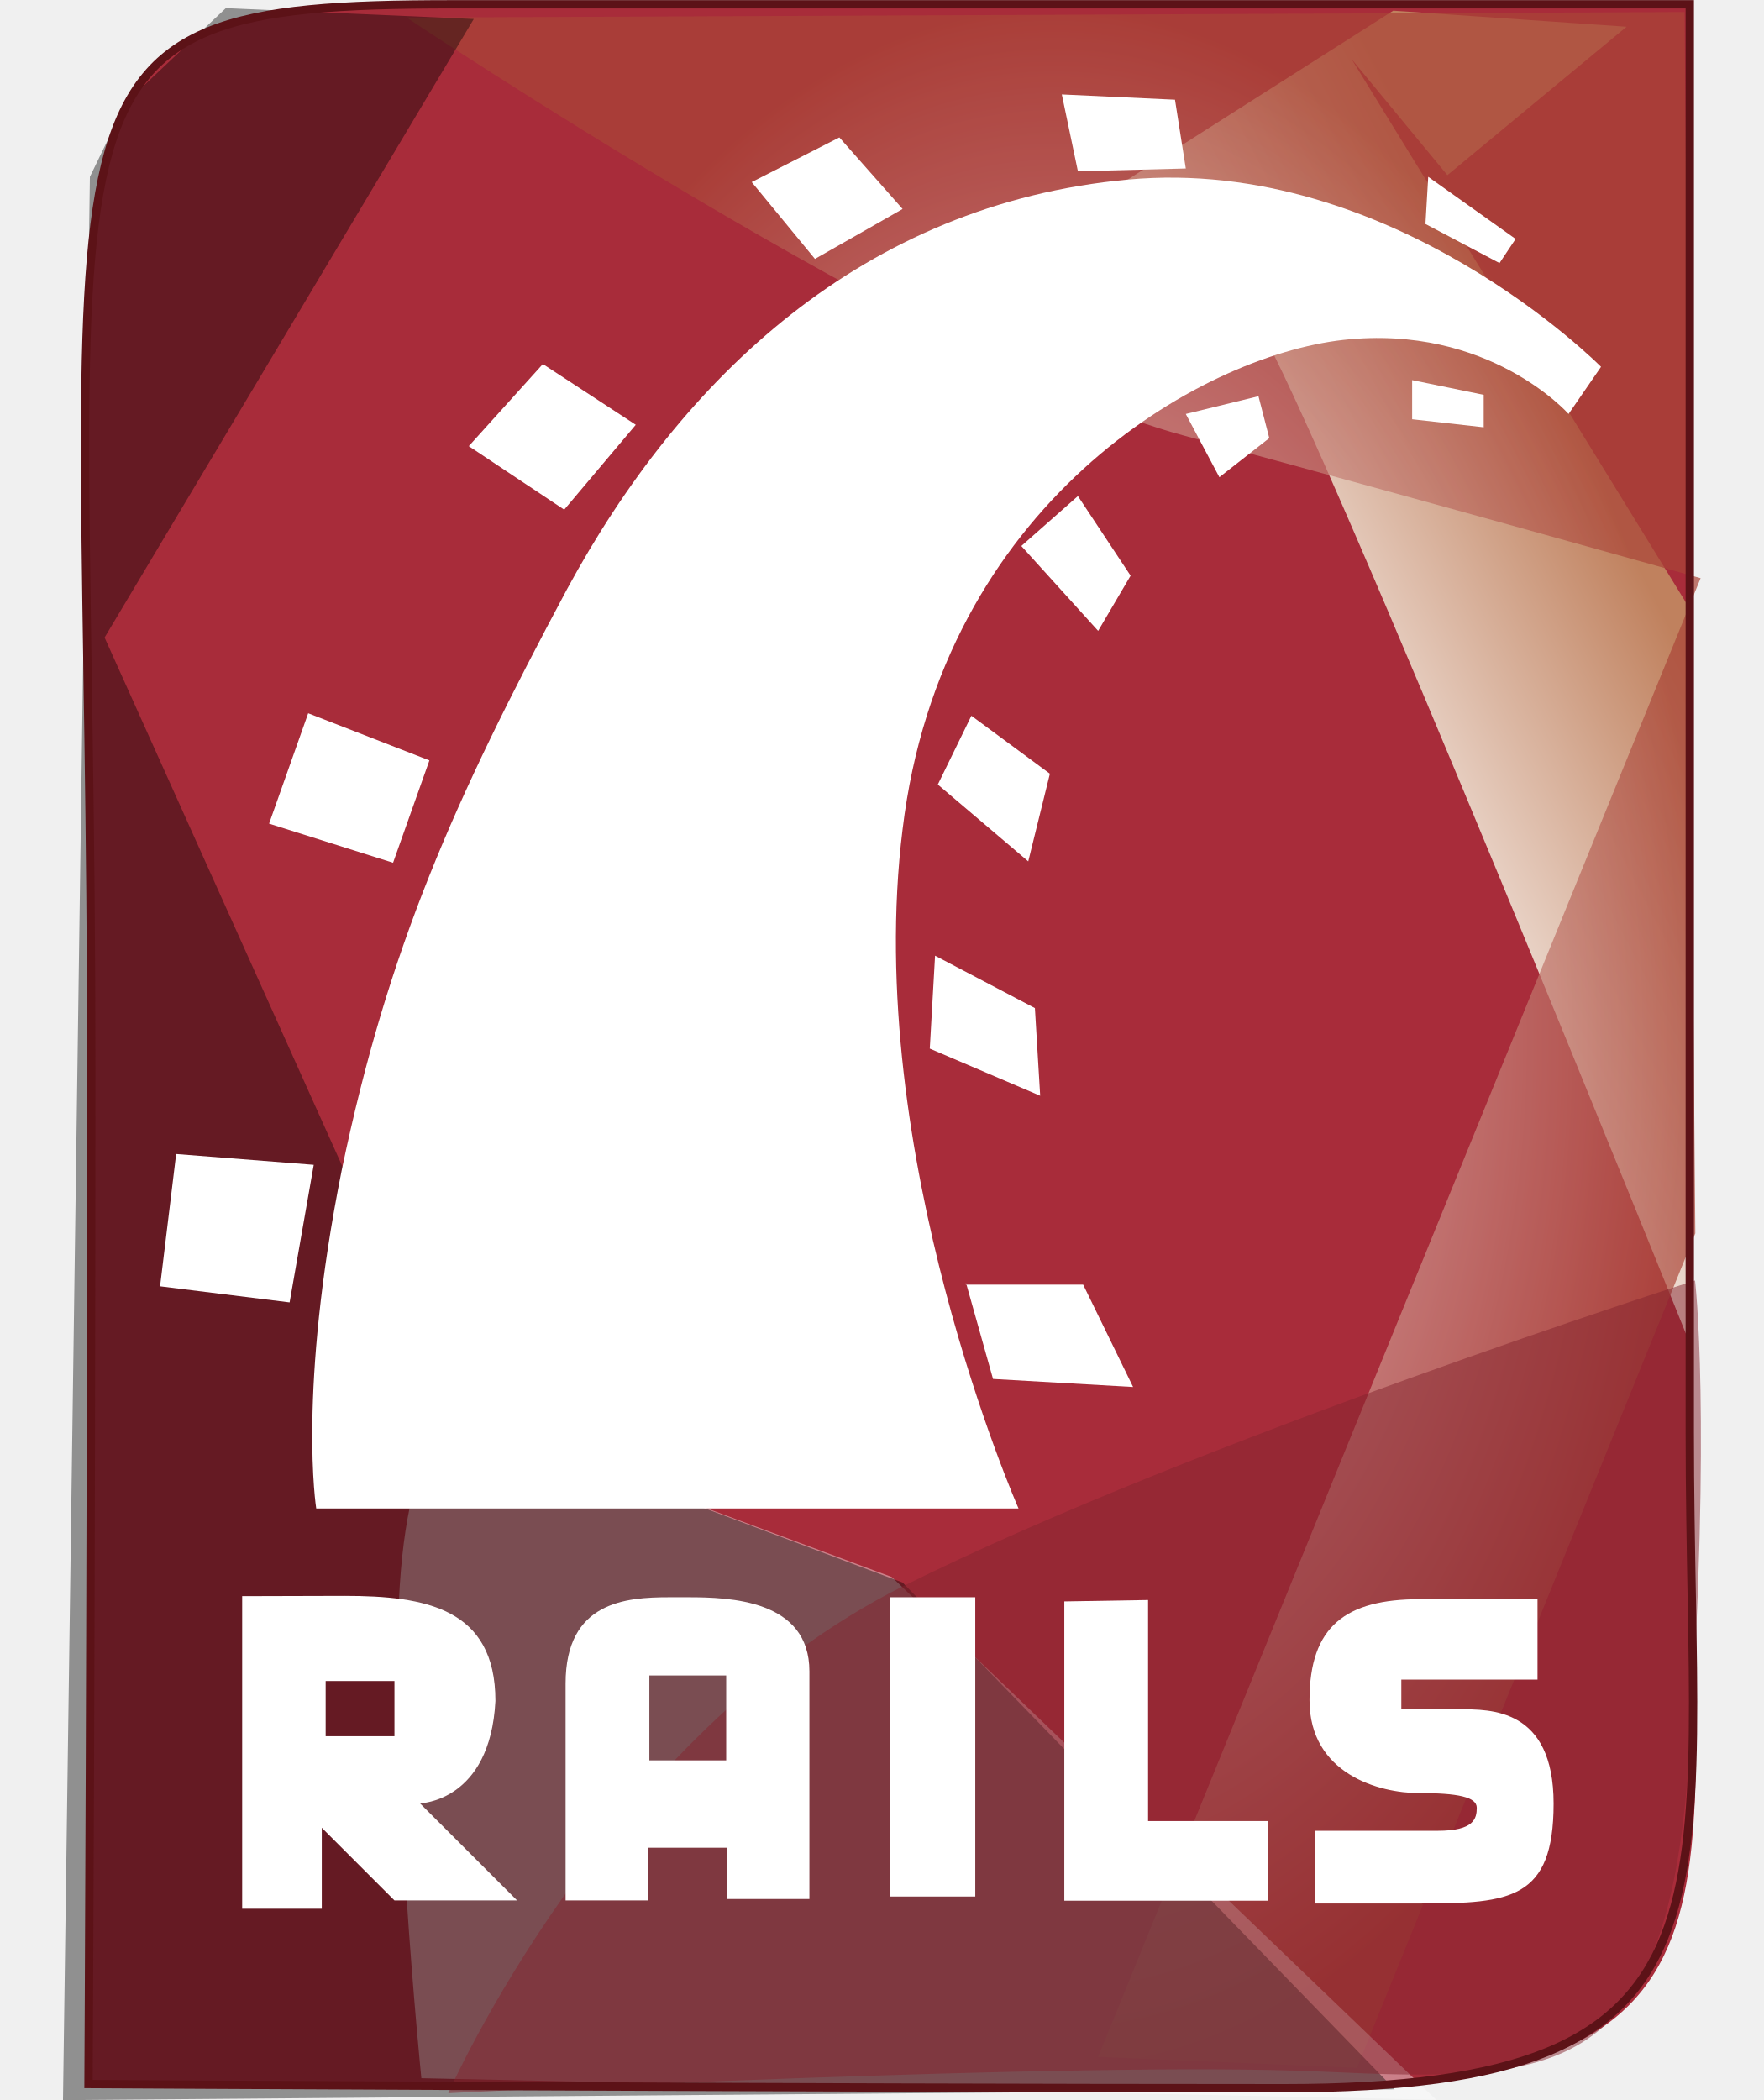
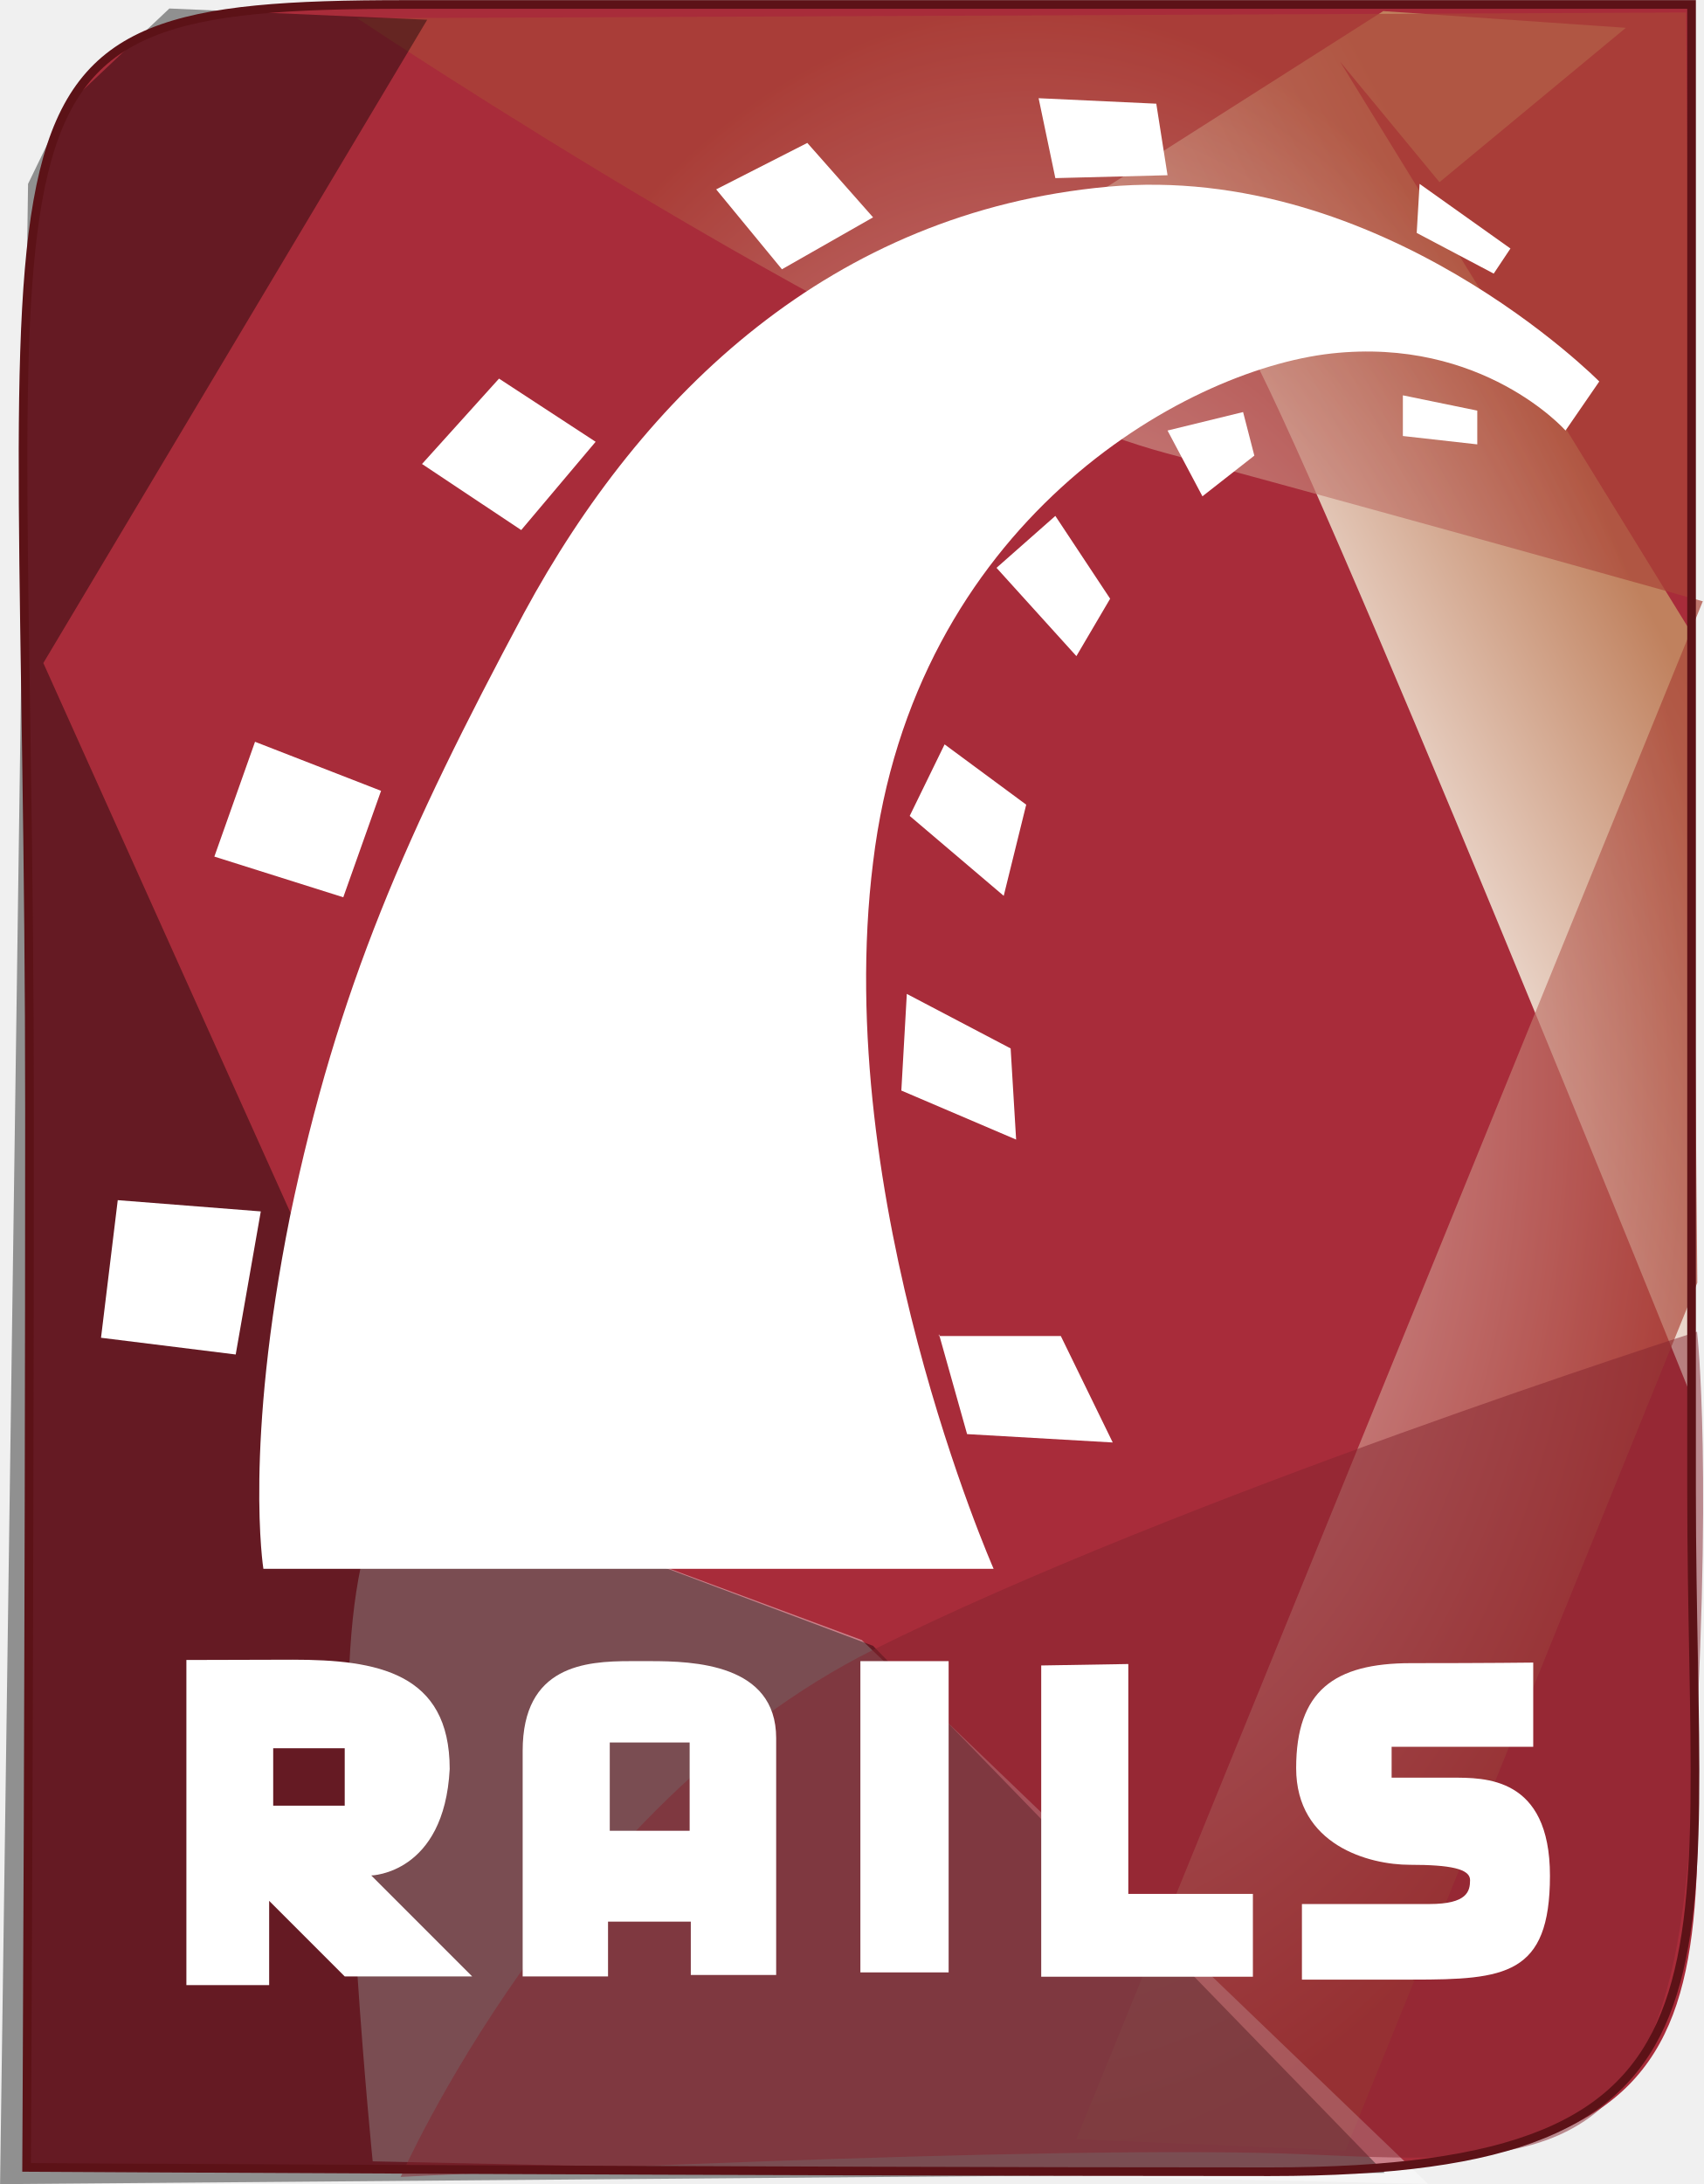
- <svg xmlns="http://www.w3.org/2000/svg" version="1.1" class="i" id="ruby_on_rails" width="63" height="75" x="0" y="0" viewBox="0 0 590.6 757.1" xml:space="preserve">
+ <svg xmlns="http://www.w3.org/2000/svg" version="1.1" class="i" id="ruby_on_rails" x="0" y="0" viewBox="0 0 590.6 757.1" xml:space="preserve">
  <style>
.s0{
	stop-color:#FFFFFF;
}

</style>
  <g id="layer1" transform="translate(-273.2731,-435.9545)">
    <path id="path3907" fill="#A82C3A" d="M282.5 1187.3c0 0 1-181.3 1-365.9 0-357.2-30.1-383.9 130.2-383.9s446.1 0 446.1 0 0 345.5 0 515.1 31.6 236.2-146.3 236.2S282.5 1187.3 282.5 1187.3L282.5 1187.3z" />
  </g>
  <g id="layer4" transform="translate(-273.2731,-435.9545)">
    <linearGradient id="path3947_1_" gradientUnits="userSpaceOnUse" x1="724.9" y1="725.8" x2="753.4" y2="710.9" gradientTransform="matrix(4.8594 0 0 4.8594 -2810.83 -2797.489)">
      <stop offset="0" stop-color="#FFFFFF" />
      <stop offset="1" stop-color="#C0815E" />
    </linearGradient>
    <path id="path3947" fill="url(#path3947_1_)" d="M650.4 505c0 0 28.7 5.8 53.5 47.6s156 367.9 156 367.9V655.6l-122-198.3 34.5 41.8 64.6-53.5 -84.1-5.8L650.4 505z" />
  </g>
  <g id="layer3" transform="translate(-273.2731,-435.9545)">
    <radialGradient id="path3934_1_" cx="708.2" cy="642.8" r="48.5" gradientTransform="matrix(4.8594 0 0 7.6862 -2810.83 -4129.4)" gradientUnits="userSpaceOnUse">
      <stop offset="0" stop-color="#FFFFFF" />
      <stop offset="1" stop-color="#AA4537" />
    </radialGradient>
    <path id="path3934" opacity="0.7" fill="url(#path3934_1_)" d="M397.2 442.3c0 0 188.5 125.9 279.9 150.6s186.6 51.5 186.6 51.5l-217.2 533.1 93.3 3.9 122-300.8 -3.9-440.3L397.2 442.3z" />
    <path id="path3960" fill="#FFFFFF" fill-opacity="0.4" d="M572.1 1004.5l196.3 188.5 -365.9-7.8c0 0-11.7-116.1-7.8-177.4 3.9-60.7 22.8-60.7 22.8-60.7L572.1 1004.5z" />
  </g>
  <g id="layer5" transform="translate(-273.2731,-435.9545)">
    <path id="path3958" fill="#010202" fill-opacity="0.4" d="M753.4 1189.2L576 1006.5l-161.8-60.7L288.3 665.8l133.1-223 -89.4-3.9 -36 34L283 499.7l-9.7 693.4L753.4 1189.2z" />
    <path id="path3962" opacity="0.5" fill="#84232E" d="M861.7 897.6c0 0-179.3 57.3-285.7 110.3 -106.9 53.5-163.8 182.7-163.8 182.7s228.4-11.7 314.4-7.8c86 3.9 125.9 3.9 133.1-116.1C867.6 947.2 861.7 897.6 861.7 897.6L861.7 897.6z" />
  </g>
  <g id="layer7" transform="translate(-273.2731,-435.9545)">
    <path id="path3993" fill="#FFFFFF" d="M337.9 1011.4v112.7h28.7v-29.2l26.2 26.2H437l-35-35c0 0 25.3-0.5 27.2-36.9 0-33.5-25.3-37.9-54.4-37.9L337.9 1011.4 337.9 1011.4zM368 1042h24.8v19.9H368V1042z" />
    <path id="path3997" fill="#FFFFFF" d="M491.9 1011.8c-15.6 0-37.4 1.5-37.4 31.1v78.2h29.6v-19h28.7v18.5h29.6v-82.1c0-25.8-28.7-26.7-43.7-26.7C496.3 1011.8 494.4 1011.8 491.9 1011.8zM484.7 1040h27.7v30.6h-27.7V1040z" />
    <rect id="rect4001" x="571.6" y="1011.8" fill="#FFFFFF" width="30.6" height="107.9" />
    <path id="path4003" fill="#FFFFFF" d="M634.3 1013.3v107.9h73.4v-28.7h-43.2v-79.7L634.3 1013.3z" />
    <path id="path4005" fill="#FFFFFF" d="M804.9 1012.3v29.2h-49.1v10.7c0 0 10.2 0 20.9 0 11.2 0 34-0.5 34 34s-15.6 36-47.6 36 -38.4 0-38.4 0v-26.2c0 0 31.1 0 44.2 0s14.1-4.4 14.1-8.3 -6.8-5.3-20.9-5.3 -39.4-6.8-39.4-33.5c0-26.7 13.1-36.4 39.8-36.4S804.9 1012.3 804.9 1012.3L804.9 1012.3z" />
  </g>
  <g id="layer6" transform="translate(-273.2731,-435.9545)">
    <path id="path3966" fill="#FFFFFF" d="M364.6 979.8h253.2c0 0-56.4-127.8-41.8-244.9 14.1-117.1 106.9-170.6 158.9-176.4 52.5-5.8 81.2 26.7 81.2 26.7l11.7-17c0 0-75.3-76.3-170.6-67.5S496.3 572.1 455 648.4c-40.8 76.3-64.6 129.7-81.2 209.4C357.8 937.5 364.6 979.8 364.6 979.8z" />
    <path id="path3968" fill="#FFFFFF" d="M314.1 852l49.6 3.9 -8.7 49.6 -46.7-5.8L314.1 852z" />
    <path id="path3970" fill="#FFFFFF" d="M392.3 747l13.1-36.9 -43.7-17 -14.1 39.8L392.3 747z" />
    <path id="path3972" fill="#FFFFFF" d="M454 619.7l25.8-30.6 -33.5-21.9 -26.7 29.6L454 619.7z" />
    <path id="path3974" fill="#FFFFFF" d="M521.6 501.6l22.8 27.7 31.6-18 -22.8-25.8L521.6 501.6z" />
    <path id="path3976" fill="#FFFFFF" d="M633.4 470l5.8 27.7 38.9-1 -3.9-24.8L633.4 470z" />
    <path id="path3978" fill="#FFFFFF" d="M765.5 499.7l-1 17 26.7 14.1 5.8-8.7L765.5 499.7z" />
    <path id="path3980" fill="#FFFFFF" d="M759.7 573v14.1l25.8 2.9v-11.7L759.7 573z" />
    <path id="path3982" fill="#FFFFFF" d="M678.1 585.2l12.1 22.8 18-14.1 -3.9-15.1L678.1 585.2z" />
    <path id="path3984" fill="#FFFFFF" d="M639.2 614.8l19 28.7 -11.7 19.9 -27.7-30.6L639.2 614.8z" />
    <path id="path3986" fill="#FFFFFF" d="M600.8 694l-12.1 24.8 32.6 27.7 7.8-31.6L600.8 694z" />
    <path id="path3988" fill="#FFFFFF" d="M587.7 780.5l-1.9 33.5 39.8 17 -1.9-31.6L587.7 780.5z" />
    <path id="path3990" fill="#FFFFFF" d="M598.9 898.6l9.7 34.5 50.5 2.9 -18-36.9h-42.3V898.6z" />
  </g>
  <g id="g3911" transform="translate(-273.2731,-435.9545)">
    <path id="path3913" fill="none" stroke="#5C1217" stroke-width="3" d="M282.5 1187.3c0 0 1-181.3 1-365.9 0-357.2-30.1-383.9 130.2-383.9s446.1 0 446.1 0 0 345.5 0 515.1 24.3 236.2-146.3 236.2S282.5 1187.3 282.5 1187.3L282.5 1187.3z" />
  </g>
</svg>
